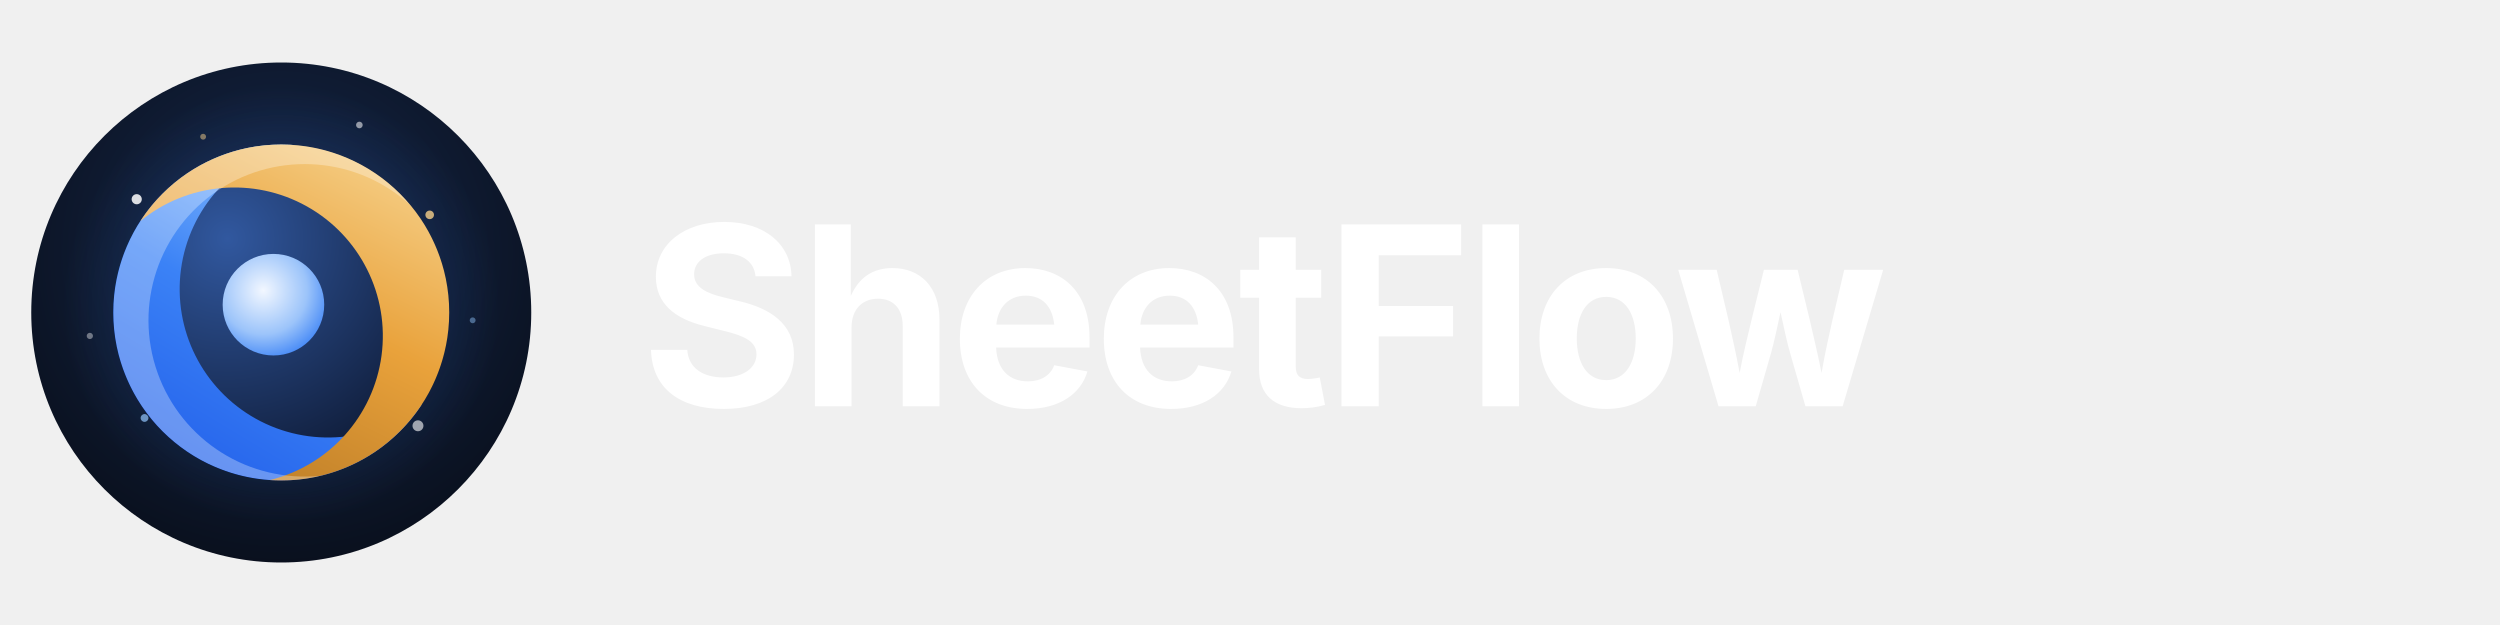
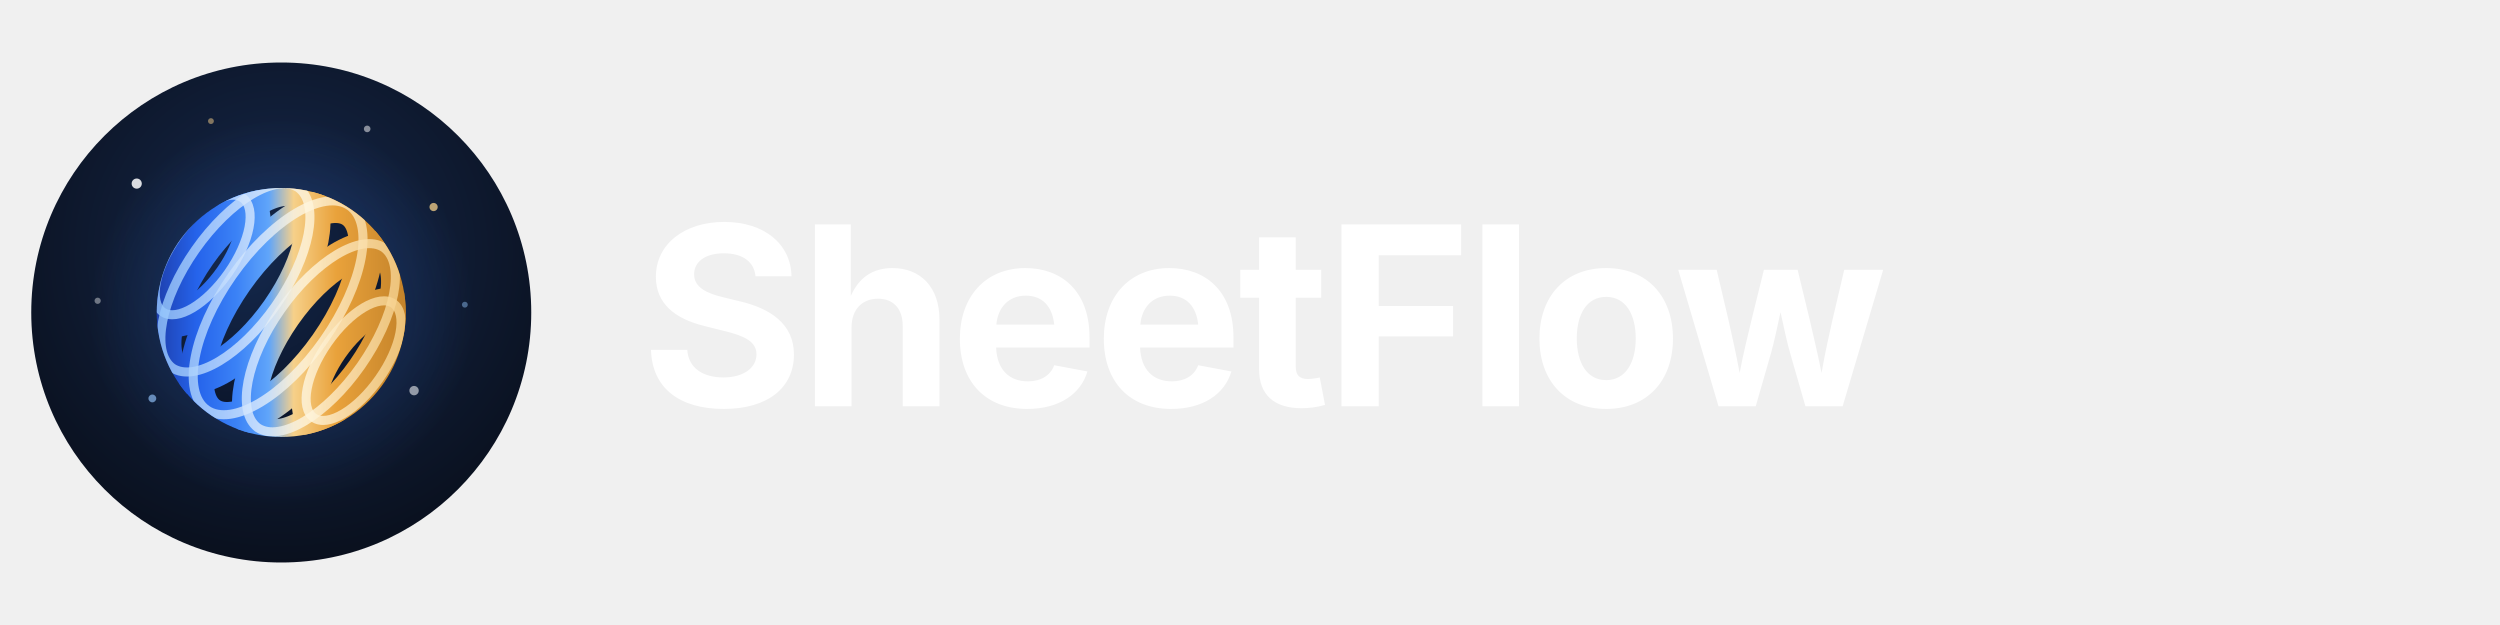
<svg xmlns="http://www.w3.org/2000/svg" viewBox="0 0 320 80" width="320" height="80" role="img" aria-label="SheetFlow">
  <defs>
    <radialGradient id="sfBadge" cx="50%" cy="38%" r="75%">
      <stop offset="0%" stop-color="#16294D" />
      <stop offset="100%" stop-color="#070B14" />
    </radialGradient>
    <radialGradient id="sfHalo" cx="50%" cy="50%" r="50%">
-       <stop offset="0%" stop-color="#3B82F6" stop-opacity="0.32" />
+       <stop offset="0%" stop-color="#3B82F6" stop-opacity="0.28" />
      <stop offset="100%" stop-color="#3B82F6" stop-opacity="0" />
    </radialGradient>
-     <radialGradient id="sfBall" cx="34%" cy="28%" r="84%">
-       <stop offset="0%" stop-color="#31589F" />
-       <stop offset="100%" stop-color="#0A1329" />
+     <radialGradient id="sfBall" cx="34%" cy="26%" r="86%">
+       <stop offset="0%" stop-color="#152A4F" />
+       <stop offset="100%" stop-color="#080F20" />
    </radialGradient>
-     <linearGradient id="sfGold" x1="196" y1="52" x2="118" y2="206" gradientUnits="userSpaceOnUse">
-       <stop offset="0%" stop-color="#F6D089" />
-       <stop offset="52%" stop-color="#E9A23B" />
+     <linearGradient id="sfRibbon" x1="56.86" y1="0" x2="184.34" y2="0" gradientUnits="userSpaceOnUse">
+       <stop offset="0%" stop-color="#1E40AF" />
+       <stop offset="16%" stop-color="#2563EB" />
+       <stop offset="32%" stop-color="#3B82F6" />
+       <stop offset="45%" stop-color="#60A5FA" />
+       <stop offset="55%" stop-color="#F6D089" />
+       <stop offset="72%" stop-color="#E9A23B" />
      <stop offset="100%" stop-color="#C4832A" />
    </linearGradient>
-     <linearGradient id="sfBlue" x1="60" y1="196" x2="150" y2="46" gradientUnits="userSpaceOnUse">
-       <stop offset="0%" stop-color="#2563EB" />
-       <stop offset="48%" stop-color="#3B82F6" />
-       <stop offset="100%" stop-color="#93C5FD" />
+     <linearGradient id="sfEdge" x1="56.86" y1="0" x2="184.34" y2="0" gradientUnits="userSpaceOnUse">
+       <stop offset="0%" stop-color="#93C5FD" />
+       <stop offset="40%" stop-color="#DBEAFE" />
+       <stop offset="60%" stop-color="#FFF6DF" />
+       <stop offset="100%" stop-color="#F6D089" />
    </linearGradient>
-     <radialGradient id="sfCore" cx="40%" cy="36%" r="72%">
-       <stop offset="0%" stop-color="#F2F7FF" />
-       <stop offset="60%" stop-color="#9CC4FA" />
-       <stop offset="100%" stop-color="#3B82F6" />
-     </radialGradient>
    <clipPath id="sfSphere">
-       <circle cx="128" cy="128" r="86" />
+       <circle cx="120.6" cy="98.38" r="63.74" />
    </clipPath>
  </defs>
  <g transform="translate(36 40) scale(0.25) translate(-128 -128)">
    <circle cx="128" cy="128" r="128" fill="url(#sfBadge)" />
-     <circle cx="128" cy="124" r="112" fill="url(#sfHalo)" />
-     <g clip-path="url(#sfSphere)">
-       <circle cx="128" cy="128" r="86" fill="url(#sfBall)" />
-       <path d="M200.14 174.80 A86 86 0 1 1 133.84 42.20 A76 76 0 1 0 200.14 174.80 Z" fill="url(#sfBlue)" />
-       <path d="M55.86 81.20 A86 86 0 1 1 122.16 213.80 A76 76 0 1 0 55.86 81.20 Z" fill="url(#sfGold)" />
-       <path d="M148.31 211.58 A86 86 0 1 1 194.39 73.32 A80 80 0 1 0 148.31 211.58 Z" fill="#FFFFFF" opacity="0.30" />
-       <circle cx="124" cy="124" r="26" fill="url(#sfCore)" />
+     <g transform="translate(7.40 29.62)">
+       <circle cx="120.6" cy="98.38" r="98.8" fill="url(#sfHalo)" />
+       <g clip-path="url(#sfSphere)">
+         <circle cx="120.6" cy="98.38" r="63.74" fill="url(#sfBall)" />
+         <path d="M179.68 96.24 A35.64 16.04 125.01 0 1 138.78 154.63 A35.64 16.04 125.01 0 1 179.68 96.24 Z" fill="none" stroke="url(#sfRibbon)" stroke-width="17.85" />
+         <path d="M174.76 67.61 A56.28 25.33 125.01 0 1 110.19 159.80 A56.28 25.33 125.01 0 1 174.76 67.61 Z" fill="none" stroke="url(#sfRibbon)" stroke-width="17.85" />
+         <path d="M157.17 46.17 A63.74 28.68 125.01 0 1 84.03 150.59 A63.74 28.68 125.01 0 1 157.17 46.17 Z" fill="none" stroke="url(#sfRibbon)" stroke-width="17.85" />
+         <path d="M131.01 36.96 A56.28 25.33 125.01 0 1 66.44 129.15 A56.28 25.33 125.01 0 1 131.01 36.96 Z" fill="none" stroke="url(#sfRibbon)" stroke-width="17.85" />
+         <path d="M102.42 42.13 A35.64 16.04 125.01 0 1 61.52 100.52 A35.64 16.04 125.01 0 1 102.42 42.13 Z" fill="none" stroke="url(#sfRibbon)" stroke-width="17.85" />
+         <path d="M178.08 93.84 A35.64 16.04 125.01 0 1 137.18 152.23 A35.64 16.04 125.01 0 1 178.08 93.84 Z" fill="none" stroke="url(#sfEdge)" stroke-width="4.64" opacity="0.8" />
+         <path d="M173.16 65.21 A56.28 25.33 125.01 0 1 108.59 157.40 A56.28 25.33 125.01 0 1 173.16 65.21 Z" fill="none" stroke="url(#sfEdge)" stroke-width="4.64" opacity="0.8" />
+         <path d="M155.57 43.77 A63.74 28.68 125.01 0 1 82.43 148.19 A63.74 28.68 125.01 0 1 155.57 43.77 Z" fill="none" stroke="url(#sfEdge)" stroke-width="4.64" opacity="0.8" />
+         <path d="M129.41 34.56 A56.28 25.33 125.01 0 1 64.84 126.75 A56.28 25.33 125.01 0 1 129.41 34.56 Z" fill="none" stroke="url(#sfEdge)" stroke-width="4.64" opacity="0.8" />
+         <path d="M100.82 39.73 A35.64 16.04 125.01 0 1 59.92 98.12 A35.64 16.04 125.01 0 1 100.82 39.73 Z" fill="none" stroke="url(#sfEdge)" stroke-width="4.64" opacity="0.8" />
+       </g>
    </g>
    <g>
-       <circle cx="54" cy="70" r="2.6" fill="#FFFFFF" opacity="0.85" />
-       <circle cx="198" cy="186" r="2.8" fill="#FFFFFF" opacity="0.6" />
-       <circle cx="168" cy="32" r="1.7" fill="#FFFFFF" opacity="0.55" />
-       <circle cx="30" cy="140" r="1.6" fill="#FFFFFF" opacity="0.4" />
-       <circle cx="204" cy="78" r="2.2" fill="#F6D089" opacity="0.8" />
-       <circle cx="88" cy="38" r="1.5" fill="#F6D089" opacity="0.5" />
-       <circle cx="58" cy="182" r="2" fill="#93C5FD" opacity="0.7" />
-       <circle cx="226" cy="132" r="1.5" fill="#93C5FD" opacity="0.45" />
+       <circle cx="54" cy="62" r="2.6" fill="#FFFFFF" opacity="0.85" />
+       <circle cx="196" cy="168" r="2.4" fill="#FFFFFF" opacity="0.55" />
+       <circle cx="172" cy="34" r="1.7" fill="#FFFFFF" opacity="0.5" />
+       <circle cx="34" cy="122" r="1.6" fill="#FFFFFF" opacity="0.4" />
+       <circle cx="206" cy="74" r="2.1" fill="#F6D089" opacity="0.75" />
+       <circle cx="92" cy="30" r="1.5" fill="#F6D089" opacity="0.5" />
+       <circle cx="62" cy="172" r="2" fill="#93C5FD" opacity="0.65" />
+       <circle cx="222" cy="124" r="1.5" fill="#93C5FD" opacity="0.45" />
    </g>
  </g>
  <text x="82" y="52" text-anchor="start" fill="#FFFFFF" font-family="Inter, 'Inter var', 'Helvetica Neue', Arial, sans-serif" font-size="32" font-weight="700" letter-spacing="-0.64">SheetFlow</text>
</svg>
